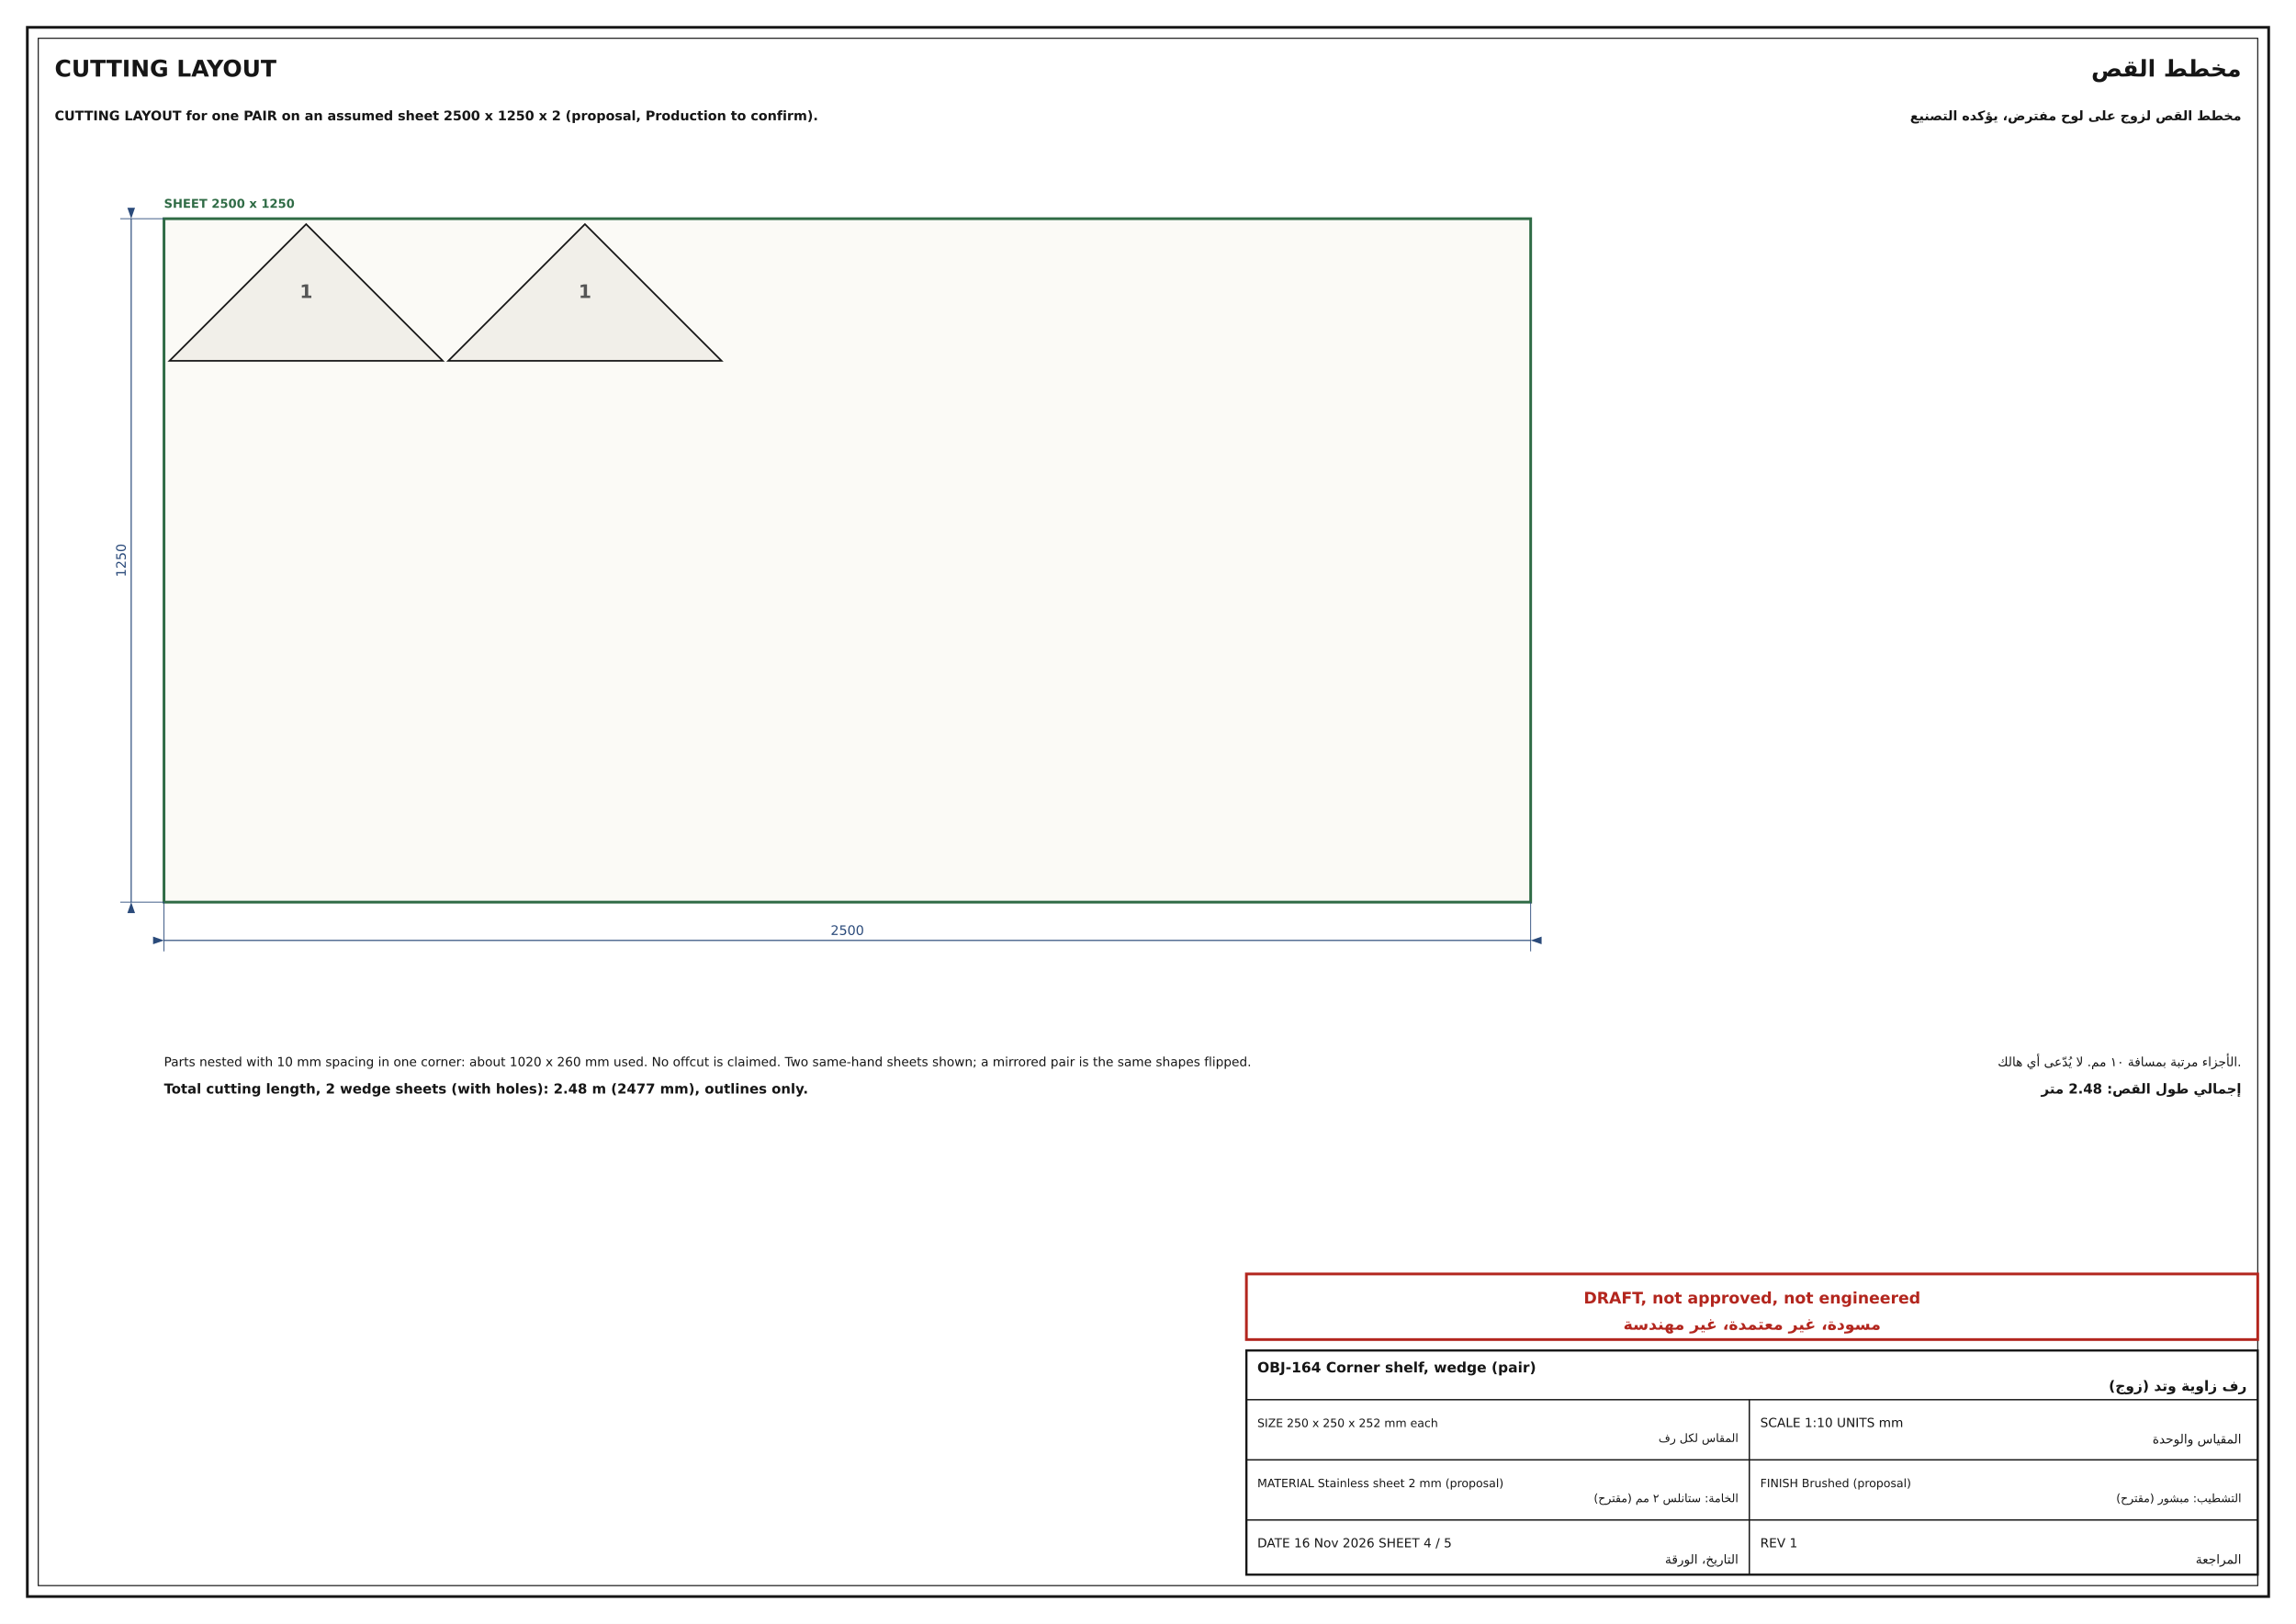
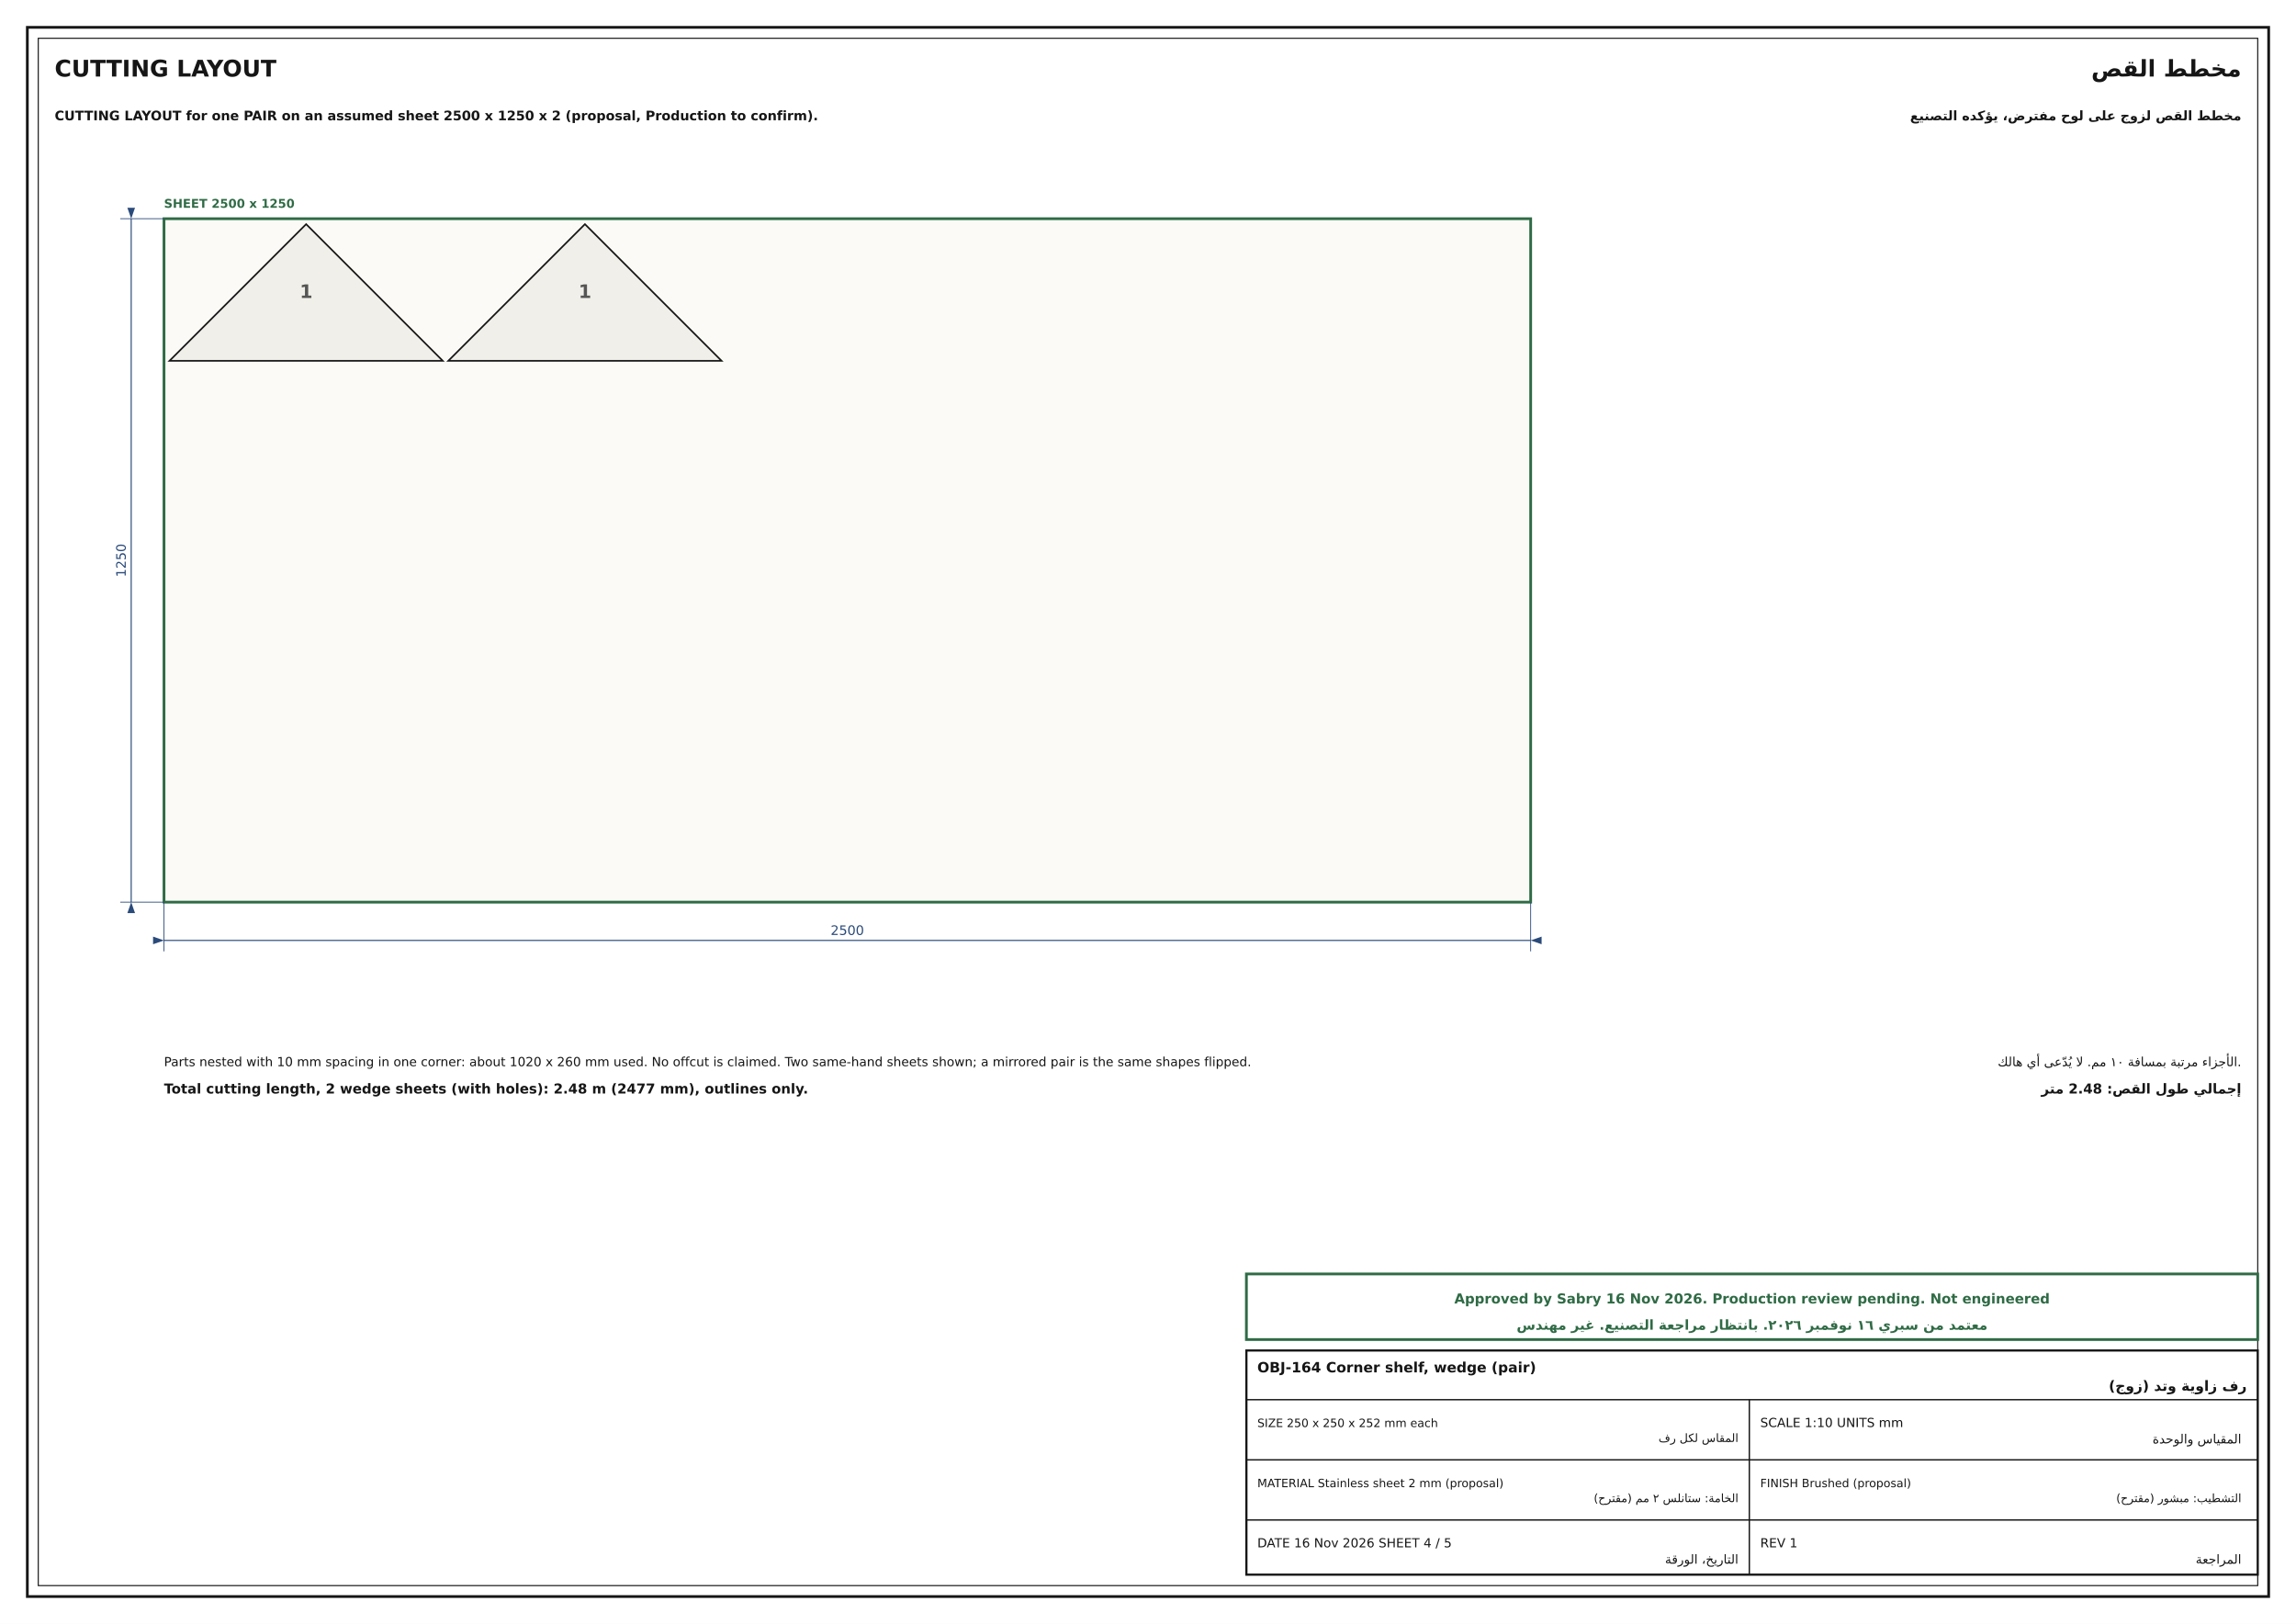
<svg xmlns="http://www.w3.org/2000/svg" viewBox="0 0 420 297" width="420mm" height="297mm">
  <rect width="420" height="297" fill="#fff" />
  <rect x="5.00" y="5.00" width="410.00" height="287.00" fill="none" stroke="#161616" stroke-width="0.5" />
  <rect x="7.00" y="7.00" width="406.00" height="283.00" fill="none" stroke="#161616" stroke-width="0.2" />
  <rect x="228.00" y="247.00" width="185.00" height="41.00" fill="#fff" stroke="#161616" stroke-width="0.4" />
  <line x1="228.00" y1="256.00" x2="413.00" y2="256.00" stroke="#161616" stroke-width="0.25" />
  <line x1="228.00" y1="267.00" x2="413.00" y2="267.00" stroke="#161616" stroke-width="0.25" />
  <line x1="228.00" y1="278.00" x2="413.00" y2="278.00" stroke="#161616" stroke-width="0.25" />
  <line x1="320.00" y1="256.00" x2="320.00" y2="288.00" stroke="#161616" stroke-width="0.25" />
  <text x="230.00" y="251.00" font-family="DejaVu Sans, Inter, Arial, sans-serif" font-size="2.6" font-weight="600" text-anchor="start" fill="#161616">OBJ-164   Corner shelf, wedge (pair)</text>
  <text x="411.00" y="254.38" font-family="DejaVu Sans, Inter, Arial, sans-serif" font-size="2.6" font-weight="600" text-anchor="end" fill="#161616">رف زاوية وتد (زوج)</text>
  <text x="230.00" y="261.00" font-family="DejaVu Sans, Inter, Arial, sans-serif" font-size="2.1" font-weight="400" text-anchor="start" fill="#161616">SIZE  250 x 250 x 252 mm each</text>
  <text x="318.00" y="263.73" font-family="DejaVu Sans, Inter, Arial, sans-serif" font-size="2.1" font-weight="400" text-anchor="end" fill="#161616">المقاس لكل رف</text>
  <text x="322.00" y="261.00" font-family="DejaVu Sans, Inter, Arial, sans-serif" font-size="2.3" font-weight="400" text-anchor="start" fill="#161616">SCALE  1:10   UNITS  mm</text>
  <text x="410.00" y="263.99" font-family="DejaVu Sans, Inter, Arial, sans-serif" font-size="2.3" font-weight="400" text-anchor="end" fill="#161616">المقياس والوحدة</text>
  <text x="230.00" y="272.00" font-family="DejaVu Sans, Inter, Arial, sans-serif" font-size="2.1" font-weight="400" text-anchor="start" fill="#161616">MATERIAL  Stainless sheet 2 mm (proposal)</text>
  <text x="318.00" y="274.73" font-family="DejaVu Sans, Inter, Arial, sans-serif" font-size="2.1" font-weight="400" text-anchor="end" fill="#161616">الخامة: ستانلس ٢ مم (مقترح)</text>
  <text x="322.00" y="272.00" font-family="DejaVu Sans, Inter, Arial, sans-serif" font-size="2.1" font-weight="400" text-anchor="start" fill="#161616">FINISH  Brushed (proposal)</text>
  <text x="410.00" y="274.73" font-family="DejaVu Sans, Inter, Arial, sans-serif" font-size="2.1" font-weight="400" text-anchor="end" fill="#161616">التشطيب: مبشور (مقترح)</text>
  <text x="230.00" y="283.00" font-family="DejaVu Sans, Inter, Arial, sans-serif" font-size="2.3" font-weight="400" text-anchor="start" fill="#161616">DATE  16 Nov 2026      SHEET 4 / 5</text>
  <text x="318.00" y="285.99" font-family="DejaVu Sans, Inter, Arial, sans-serif" font-size="2.3" font-weight="400" text-anchor="end" fill="#161616">التاريخ، الورقة</text>
  <text x="322.00" y="283.00" font-family="DejaVu Sans, Inter, Arial, sans-serif" font-size="2.3" font-weight="400" text-anchor="start" fill="#161616">REV  1</text>
  <text x="410.00" y="285.99" font-family="DejaVu Sans, Inter, Arial, sans-serif" font-size="2.3" font-weight="400" text-anchor="end" fill="#161616">المراجعة</text>
-   <rect x="228.00" y="233.00" width="185.00" height="12.00" fill="#fff" stroke="#b3261e" stroke-width="0.5" />
-   <text x="320.50" y="238.40" font-family="DejaVu Sans, Inter, Arial, sans-serif" font-size="2.9" font-weight="700" text-anchor="middle" fill="#b3261e">DRAFT, not approved, not engineered</text>
-   <text x="320.50" y="243.20" font-family="DejaVu Sans, Inter, Arial, sans-serif" font-size="2.9" font-weight="700" text-anchor="middle" fill="#b3261e">مسودة، غير معتمدة، غير مهندسة</text>
+   <rect x="228.00" y="233.00" width="185.00" height="12.00" fill="#fff" stroke="#2f6b45" stroke-width="0.5" />
+   <text x="320.50" y="238.40" font-family="DejaVu Sans, Inter, Arial, sans-serif" font-size="2.5" font-weight="700" text-anchor="middle" fill="#2f6b45">Approved by Sabry 16 Nov 2026. Production review pending. Not engineered</text>
+   <text x="320.50" y="243.20" font-family="DejaVu Sans, Inter, Arial, sans-serif" font-size="2.5" font-weight="700" text-anchor="middle" fill="#2f6b45">معتمد من سبري ١٦ نوفمبر ٢٠٢٦. بانتظار مراجعة التصنيع. غير مهندس</text>
  <text x="10.00" y="14.00" font-family="DejaVu Sans, Inter, Arial, sans-serif" font-size="4.2" font-weight="700" text-anchor="start" fill="#161616">CUTTING LAYOUT</text>
  <text x="410.00" y="14.00" font-family="DejaVu Sans, Inter, Arial, sans-serif" font-size="4.2" font-weight="700" text-anchor="end" fill="#161616">مخطط القص</text>
  <text x="10.00" y="22.00" font-family="DejaVu Sans, Inter, Arial, sans-serif" font-size="2.4" font-weight="600" text-anchor="start" fill="#161616">CUTTING LAYOUT for one PAIR on an assumed sheet 2500 x 1250 x 2 (proposal, Production to confirm).</text>
  <text x="410.00" y="22.00" font-family="DejaVu Sans, Inter, Arial, sans-serif" font-size="2.4" font-weight="600" text-anchor="end" fill="#161616">مخطط القص لزوج على لوح مفترض، يؤكده التصنيع</text>
  <rect x="30.00" y="40.00" width="250.00" height="125.00" fill="#fbfaf6" stroke="#2f6b45" stroke-width="0.5" />
  <text x="30.00" y="38.00" font-family="DejaVu Sans, Inter, Arial, sans-serif" font-size="2.2" font-weight="600" text-anchor="start" fill="#2f6b45">SHEET 2500 x 1250</text>
  <polygon points="31.00,66.00 56.00,41.00 81.00,66.00" fill="#f1efe9" stroke="#161616" stroke-width="0.3" />
  <text x="56.00" y="54.50" font-family="DejaVu Sans, Inter, Arial, sans-serif" font-size="3.4" font-weight="600" text-anchor="middle" fill="#555">1</text>
  <polygon points="82.00,66.00 107.00,41.00 132.00,66.00" fill="#f1efe9" stroke="#161616" stroke-width="0.3" />
  <text x="107.00" y="54.50" font-family="DejaVu Sans, Inter, Arial, sans-serif" font-size="3.4" font-weight="600" text-anchor="middle" fill="#555">1</text>
  <line x1="30.00" y1="172.00" x2="280.00" y2="172.00" stroke="#2a4a7a" stroke-width="0.2" />
  <polygon points="30.00,172.00 28.00,171.30 28.00,172.70" fill="#2a4a7a" />
  <polygon points="280.00,172.00 282.00,172.70 282.00,171.30" fill="#2a4a7a" />
  <line x1="30.00" y1="165.00" x2="30.00" y2="174.00" stroke="#2a4a7a" stroke-width="0.15" />
  <line x1="280.00" y1="165.00" x2="280.00" y2="174.00" stroke="#2a4a7a" stroke-width="0.15" />
  <text x="155.00" y="171.00" font-family="DejaVu Sans, Inter, Arial, sans-serif" font-size="2.4" font-weight="500" text-anchor="middle" fill="#2a4a7a">2500</text>
  <line x1="24.00" y1="40.00" x2="24.00" y2="165.00" stroke="#2a4a7a" stroke-width="0.2" />
  <polygon points="24.00,40.00 24.70,38.00 23.30,38.00" fill="#2a4a7a" />
  <polygon points="24.00,165.00 23.30,167.00 24.70,167.00" fill="#2a4a7a" />
  <line x1="30.00" y1="40.00" x2="22.00" y2="40.00" stroke="#2a4a7a" stroke-width="0.15" />
  <line x1="30.00" y1="165.00" x2="22.00" y2="165.00" stroke="#2a4a7a" stroke-width="0.15" />
  <text transform="translate(23.00 102.50) rotate(-90)" font-family="DejaVu Sans, Inter, Arial, sans-serif" font-size="2.4" font-weight="500" text-anchor="middle" fill="#2a4a7a">1250</text>
  <text x="30.00" y="195.00" font-family="DejaVu Sans, Inter, Arial, sans-serif" font-size="2.3" font-weight="400" text-anchor="start" fill="#161616">Parts nested with 10 mm spacing in one corner: about 1020 x 260 mm used. No offcut is claimed. Two same-hand sheets shown; a mirrored pair is the same shapes flipped.</text>
  <text x="30.00" y="200.00" font-family="DejaVu Sans, Inter, Arial, sans-serif" font-size="2.5" font-weight="600" text-anchor="start" fill="#161616">Total cutting length, 2 wedge sheets (with holes): 2.48 m (2477 mm), outlines only.</text>
  <text x="410.00" y="195.00" font-family="DejaVu Sans, Inter, Arial, sans-serif" font-size="2.3" font-weight="400" text-anchor="end" fill="#161616">الأجزاء مرتبة بمسافة ١٠ مم. لا يُدّعى أي هالك.</text>
  <text x="410.00" y="200.00" font-family="DejaVu Sans, Inter, Arial, sans-serif" font-size="2.5" font-weight="600" text-anchor="end" fill="#161616">إجمالي طول القص: 2.48 متر</text>
</svg>
